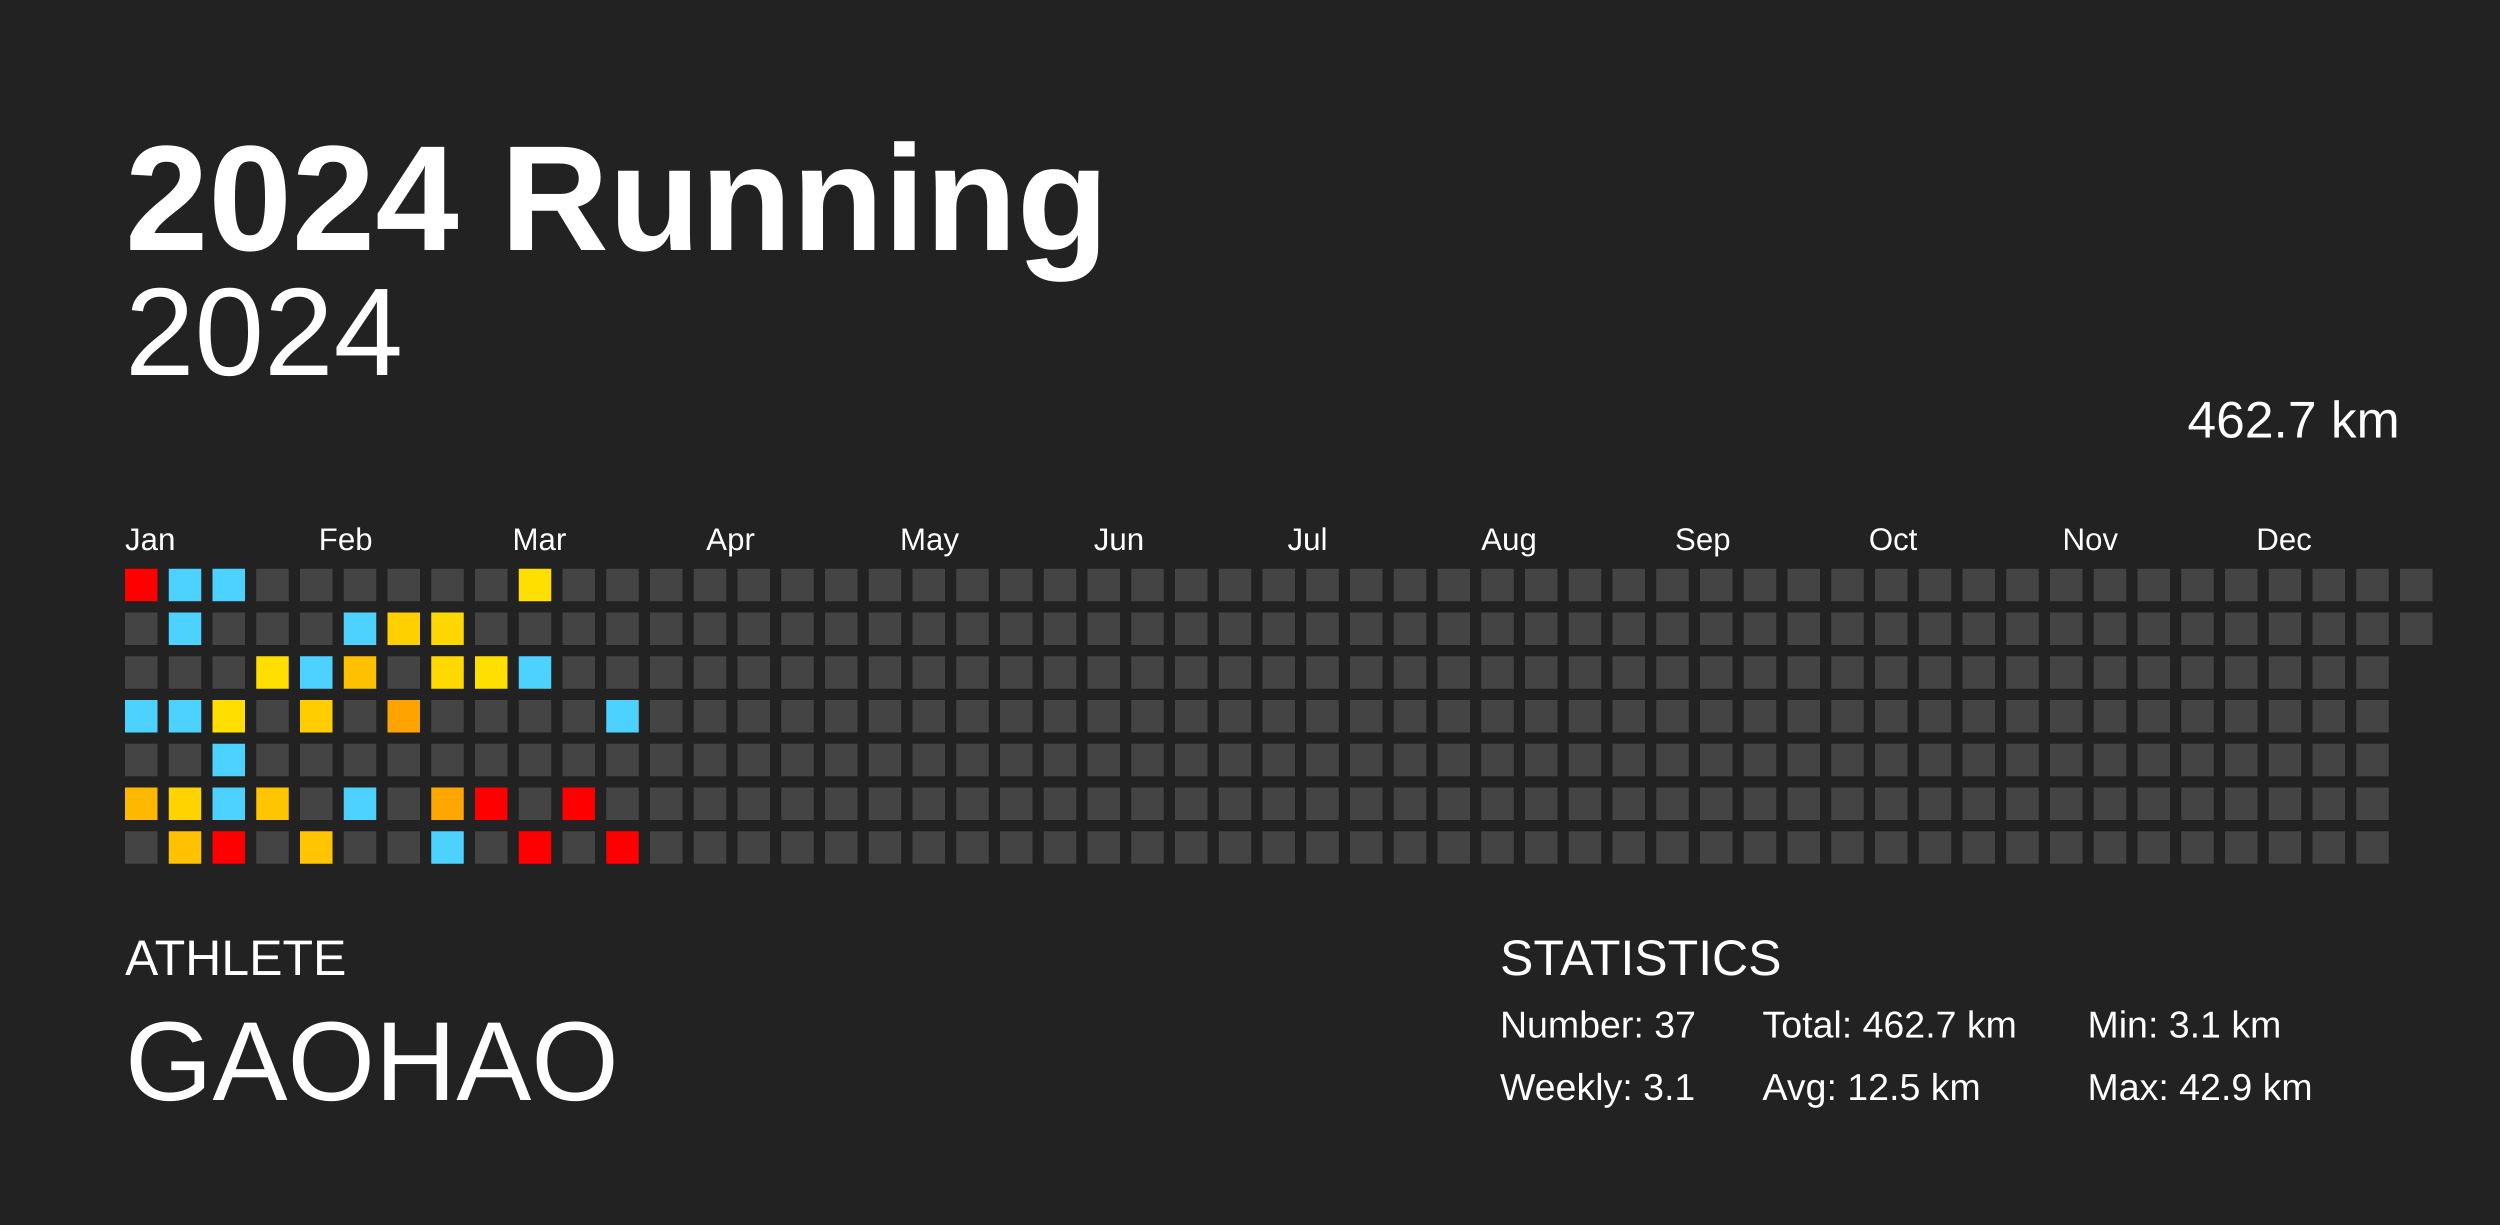
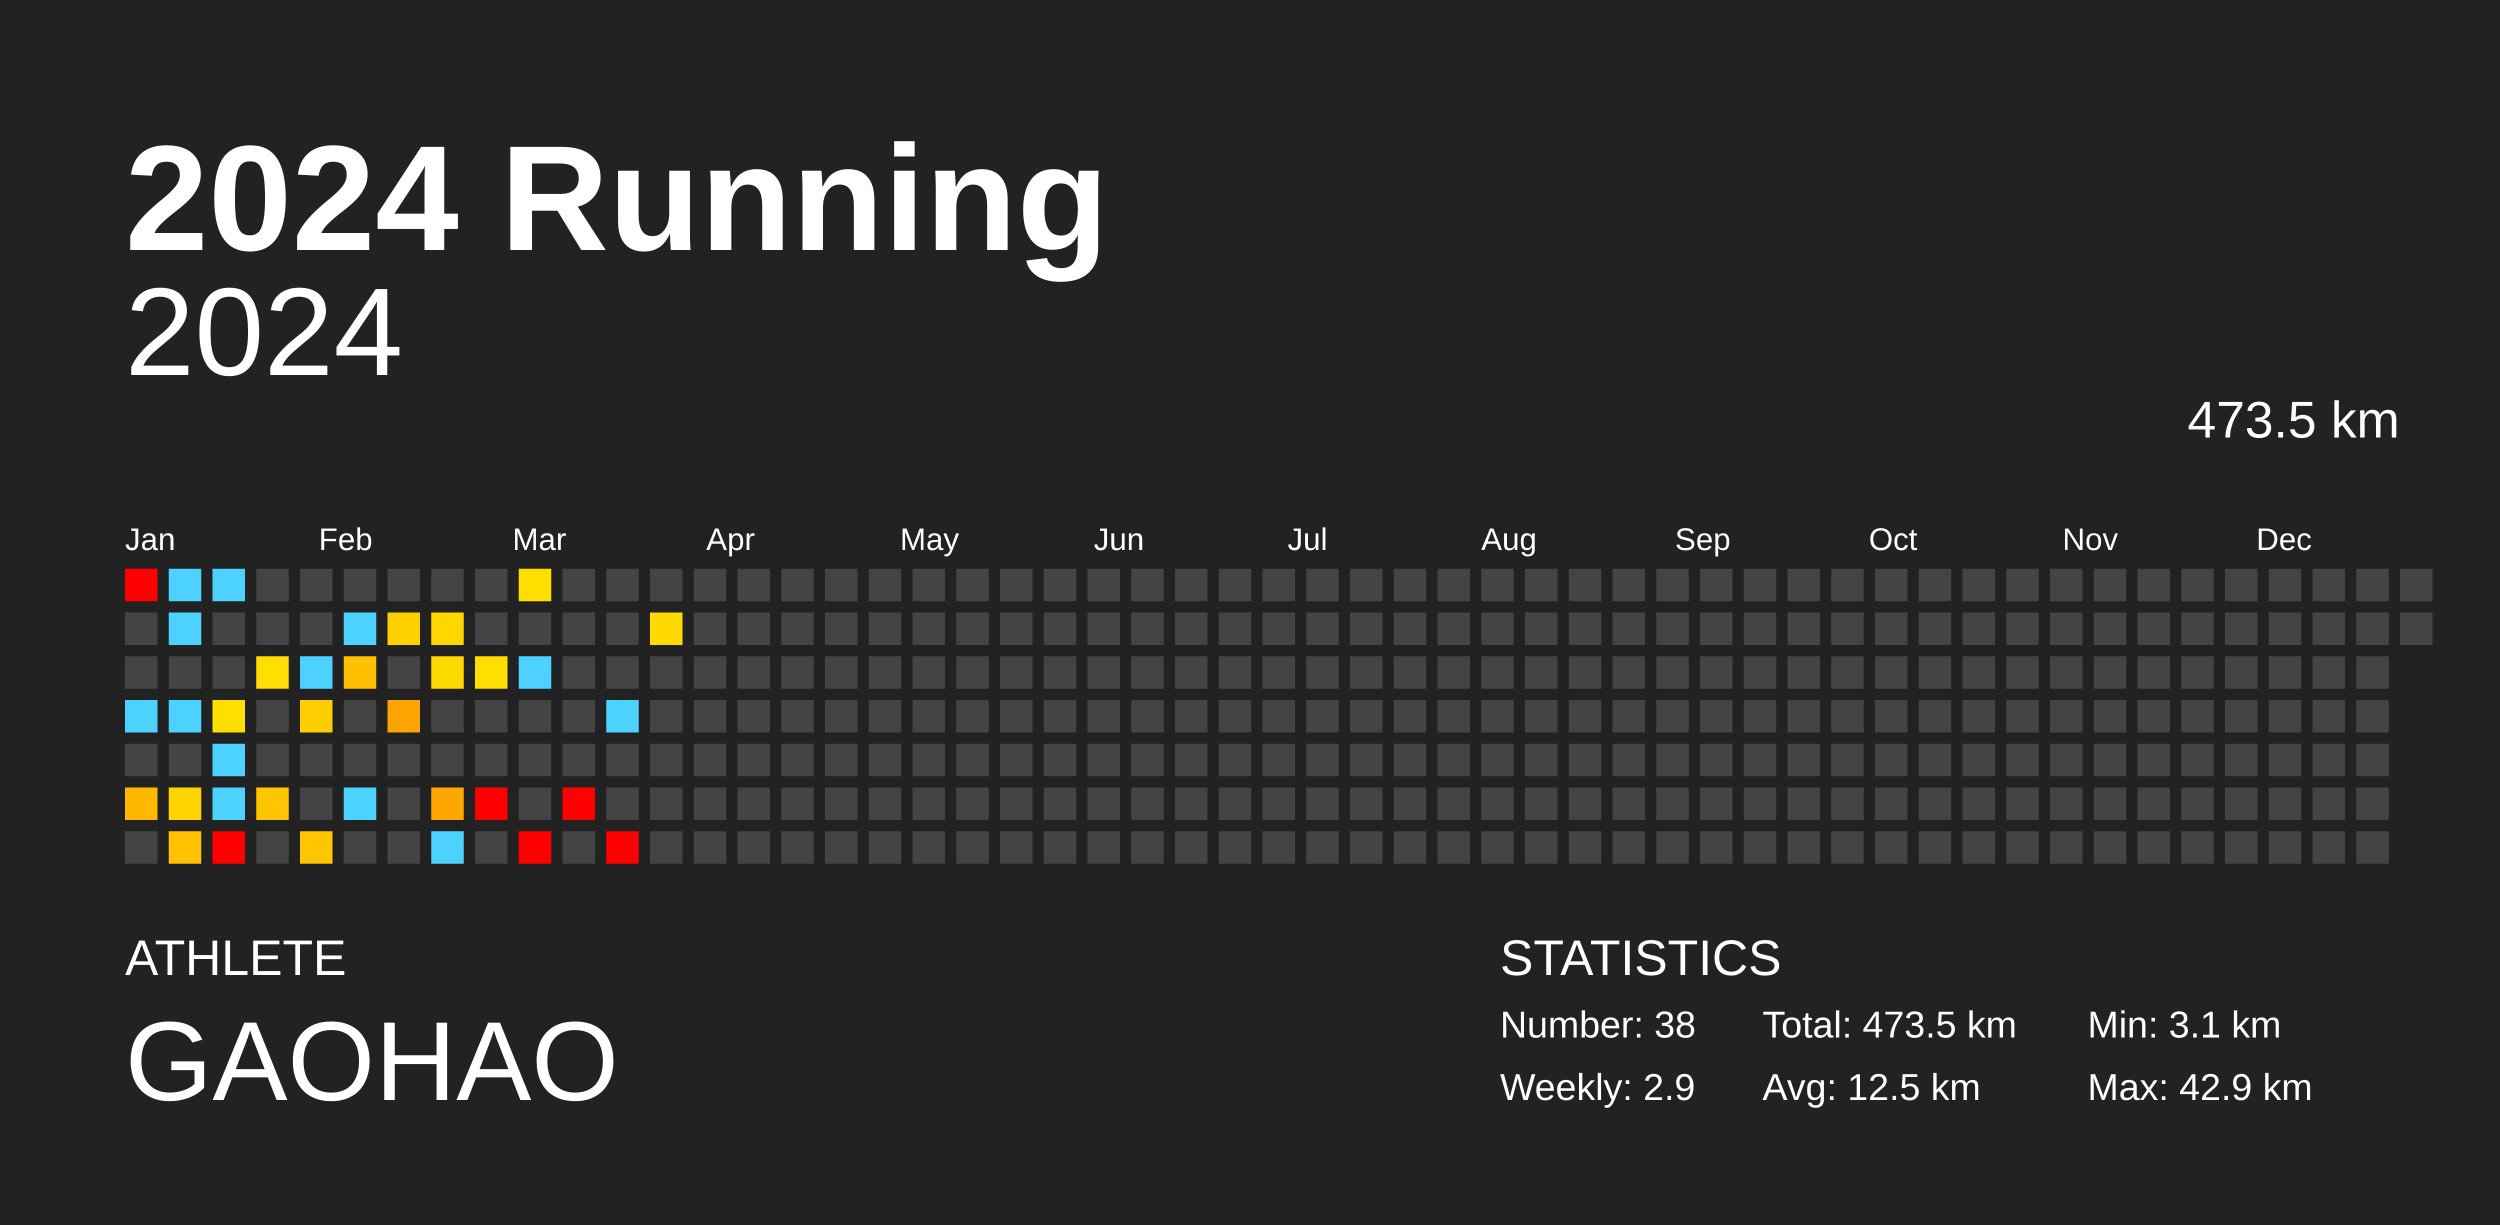
<svg xmlns="http://www.w3.org/2000/svg" baseProfile="full" height="98mm" version="1.1" viewBox="0,0,200,98" width="200mm">
  <defs />
  <rect fill="#222222" height="98" width="200" x="0" y="0" />
  <text fill="#FFFFFF" style="font-size:12px; font-family:Arial; font-weight:bold;" x="10" y="20">2024 Running</text>
  <text fill="#FFFFFF" style="font-size:4px; font-family:Arial" x="10" y="78">ATHLETE</text>
  <text fill="#FFFFFF" style="font-size:9px; font-family:Arial" x="10" y="88">GAOHAO</text>
  <text fill="#FFFFFF" style="font-size:4px; font-family:Arial" x="120" y="78">STATISTICS</text>
-   <text fill="#FFFFFF" style="font-size:3px; font-family:Arial" x="120" y="83">Number: 37</text>
-   <text fill="#FFFFFF" style="font-size:3px; font-family:Arial" x="120" y="88">Weekly: 3.1</text>
-   <text fill="#FFFFFF" style="font-size:3px; font-family:Arial" x="141" y="83">Total: 462.7 km</text>
+   <text fill="#FFFFFF" style="font-size:3px; font-family:Arial" x="120" y="83">Number: 38</text>
+   <text fill="#FFFFFF" style="font-size:3px; font-family:Arial" x="120" y="88">Weekly: 2.9</text>
+   <text fill="#FFFFFF" style="font-size:3px; font-family:Arial" x="141" y="83">Total: 473.5 km</text>
  <text fill="#FFFFFF" style="font-size:3px; font-family:Arial" x="141" y="88">Avg: 12.5 km</text>
  <text fill="#FFFFFF" style="font-size:3px; font-family:Arial" x="167" y="83">Min: 3.1 km</text>
  <text fill="#FFFFFF" style="font-size:3px; font-family:Arial" x="167" y="88">Max: 42.9 km</text>
  <text alignment-baseline="hanging" fill="#FFFFFF" style="font-size:10.0px; font-family:Arial;" x="10" y="30">2024</text>
-   <text alignment-baseline="hanging" fill="#FFFFFF" style="font-size:4.125px; font-family:Arial;" x="175" y="35">462.7 km</text>
+   <text alignment-baseline="hanging" fill="#FFFFFF" style="font-size:4.125px; font-family:Arial;" x="175" y="35">473.5 km</text>
  <text fill="#FFFFFF" style="font-size:2.5px; font-family:Arial" x="10.0" y="44">Jan</text>
  <text fill="#FFFFFF" style="font-size:2.5px; font-family:Arial" x="25.5" y="44">Feb</text>
  <text fill="#FFFFFF" style="font-size:2.5px; font-family:Arial" x="41.0" y="44">Mar</text>
  <text fill="#FFFFFF" style="font-size:2.5px; font-family:Arial" x="56.5" y="44">Apr</text>
  <text fill="#FFFFFF" style="font-size:2.5px; font-family:Arial" x="72.0" y="44">May</text>
  <text fill="#FFFFFF" style="font-size:2.5px; font-family:Arial" x="87.5" y="44">Jun</text>
  <text fill="#FFFFFF" style="font-size:2.5px; font-family:Arial" x="103.0" y="44">Jul</text>
  <text fill="#FFFFFF" style="font-size:2.5px; font-family:Arial" x="118.5" y="44">Aug</text>
  <text fill="#FFFFFF" style="font-size:2.5px; font-family:Arial" x="134.0" y="44">Sep</text>
  <text fill="#FFFFFF" style="font-size:2.5px; font-family:Arial" x="149.5" y="44">Oct</text>
  <text fill="#FFFFFF" style="font-size:2.5px; font-family:Arial" x="165.0" y="44">Nov</text>
  <text fill="#FFFFFF" style="font-size:2.5px; font-family:Arial" x="180.5" y="44">Dec</text>
  <rect fill="red" height="2.6" width="2.6" x="10.0" y="45.5" />
  <rect fill="#444444" height="2.6" width="2.6" x="10.0" y="49.0" />
  <rect fill="#444444" height="2.6" width="2.6" x="10.0" y="52.5" />
  <rect fill="#4dd2ff" height="2.6" width="2.6" x="10.0" y="56.0" />
  <rect fill="#444444" height="2.6" width="2.6" x="10.0" y="59.5" />
  <rect fill="#ffb800" height="2.6" width="2.6" x="10.0" y="63.0" />
  <rect fill="#444444" height="2.6" width="2.6" x="10.0" y="66.5" />
  <rect fill="#4dd2ff" height="2.6" width="2.6" x="13.5" y="45.5" />
  <rect fill="#4dd2ff" height="2.6" width="2.6" x="13.5" y="49.0" />
  <rect fill="#444444" height="2.6" width="2.6" x="13.5" y="52.5" />
  <rect fill="#4dd2ff" height="2.6" width="2.6" x="13.5" y="56.0" />
  <rect fill="#444444" height="2.6" width="2.6" x="13.5" y="59.5" />
  <rect fill="#ffd300" height="2.6" width="2.6" x="13.5" y="63.0" />
  <rect fill="#ffc100" height="2.6" width="2.6" x="13.5" y="66.5" />
  <rect fill="#4dd2ff" height="2.6" width="2.6" x="17.0" y="45.5" />
  <rect fill="#444444" height="2.6" width="2.6" x="17.0" y="49.0" />
  <rect fill="#444444" height="2.6" width="2.6" x="17.0" y="52.5" />
  <rect fill="#ffde00" height="2.6" width="2.6" x="17.0" y="56.0" />
  <rect fill="#4dd2ff" height="2.6" width="2.6" x="17.0" y="59.5" />
  <rect fill="#4dd2ff" height="2.6" width="2.6" x="17.0" y="63.0" />
  <rect fill="red" height="2.6" width="2.6" x="17.0" y="66.5" />
  <rect fill="#444444" height="2.6" width="2.6" x="20.5" y="45.5" />
  <rect fill="#444444" height="2.6" width="2.6" x="20.5" y="49.0" />
  <rect fill="#ffde00" height="2.6" width="2.6" x="20.5" y="52.5" />
  <rect fill="#444444" height="2.6" width="2.6" x="20.5" y="56.0" />
  <rect fill="#444444" height="2.6" width="2.6" x="20.5" y="59.5" />
  <rect fill="#ffc500" height="2.6" width="2.6" x="20.5" y="63.0" />
  <rect fill="#444444" height="2.6" width="2.6" x="20.5" y="66.5" />
  <rect fill="#444444" height="2.6" width="2.6" x="24.0" y="45.5" />
  <rect fill="#444444" height="2.6" width="2.6" x="24.0" y="49.0" />
  <rect fill="#4dd2ff" height="2.6" width="2.6" x="24.0" y="52.5" />
  <rect fill="#ffcd00" height="2.6" width="2.6" x="24.0" y="56.0" />
  <rect fill="#444444" height="2.6" width="2.6" x="24.0" y="59.5" />
  <rect fill="#444444" height="2.6" width="2.6" x="24.0" y="63.0" />
  <rect fill="#ffc500" height="2.6" width="2.6" x="24.0" y="66.5" />
  <rect fill="#444444" height="2.6" width="2.6" x="27.5" y="45.5" />
  <rect fill="#4dd2ff" height="2.6" width="2.6" x="27.5" y="49.0" />
  <rect fill="#ffc000" height="2.6" width="2.6" x="27.5" y="52.5" />
  <rect fill="#444444" height="2.6" width="2.6" x="27.5" y="56.0" />
  <rect fill="#444444" height="2.6" width="2.6" x="27.5" y="59.5" />
  <rect fill="#4dd2ff" height="2.6" width="2.6" x="27.5" y="63.0" />
  <rect fill="#444444" height="2.6" width="2.6" x="27.5" y="66.5" />
  <rect fill="#444444" height="2.6" width="2.6" x="31.0" y="45.5" />
  <rect fill="#ffd000" height="2.6" width="2.6" x="31.0" y="49.0" />
  <rect fill="#444444" height="2.6" width="2.6" x="31.0" y="52.5" />
  <rect fill="#ffa300" height="2.6" width="2.6" x="31.0" y="56.0" />
  <rect fill="#444444" height="2.6" width="2.6" x="31.0" y="59.5" />
  <rect fill="#444444" height="2.6" width="2.6" x="31.0" y="63.0" />
  <rect fill="#444444" height="2.6" width="2.6" x="31.0" y="66.5" />
  <rect fill="#444444" height="2.6" width="2.6" x="34.5" y="45.5" />
  <rect fill="#ffd700" height="2.6" width="2.6" x="34.5" y="49.0" />
  <rect fill="#ffda00" height="2.6" width="2.6" x="34.5" y="52.5" />
  <rect fill="#444444" height="2.6" width="2.6" x="34.5" y="56.0" />
  <rect fill="#444444" height="2.6" width="2.6" x="34.5" y="59.5" />
  <rect fill="#ffa700" height="2.6" width="2.6" x="34.5" y="63.0" />
  <rect fill="#4dd2ff" height="2.6" width="2.6" x="34.5" y="66.5" />
  <rect fill="#444444" height="2.6" width="2.6" x="38.0" y="45.5" />
  <rect fill="#444444" height="2.6" width="2.6" x="38.0" y="49.0" />
  <rect fill="#ffdf00" height="2.6" width="2.6" x="38.0" y="52.5" />
  <rect fill="#444444" height="2.6" width="2.6" x="38.0" y="56.0" />
  <rect fill="#444444" height="2.6" width="2.6" x="38.0" y="59.5" />
  <rect fill="red" height="2.6" width="2.6" x="38.0" y="63.0" />
  <rect fill="#444444" height="2.6" width="2.6" x="38.0" y="66.5" />
  <rect fill="#ffdf00" height="2.6" width="2.6" x="41.5" y="45.5" />
  <rect fill="#444444" height="2.6" width="2.6" x="41.5" y="49.0" />
  <rect fill="#4dd2ff" height="2.6" width="2.6" x="41.5" y="52.5" />
  <rect fill="#444444" height="2.6" width="2.6" x="41.5" y="56.0" />
  <rect fill="#444444" height="2.6" width="2.6" x="41.5" y="59.5" />
  <rect fill="#444444" height="2.6" width="2.6" x="41.5" y="63.0" />
  <rect fill="red" height="2.6" width="2.6" x="41.5" y="66.5" />
  <rect fill="#444444" height="2.6" width="2.6" x="45.0" y="45.5" />
  <rect fill="#444444" height="2.6" width="2.6" x="45.0" y="49.0" />
  <rect fill="#444444" height="2.6" width="2.6" x="45.0" y="52.5" />
  <rect fill="#444444" height="2.6" width="2.6" x="45.0" y="56.0" />
  <rect fill="#444444" height="2.6" width="2.6" x="45.0" y="59.5" />
  <rect fill="red" height="2.6" width="2.6" x="45.0" y="63.0" />
  <rect fill="#444444" height="2.6" width="2.6" x="45.0" y="66.5" />
  <rect fill="#444444" height="2.6" width="2.6" x="48.5" y="45.5" />
  <rect fill="#444444" height="2.6" width="2.6" x="48.5" y="49.0" />
  <rect fill="#444444" height="2.6" width="2.6" x="48.5" y="52.5" />
  <rect fill="#4dd2ff" height="2.6" width="2.6" x="48.5" y="56.0" />
  <rect fill="#444444" height="2.6" width="2.6" x="48.5" y="59.5" />
  <rect fill="#444444" height="2.6" width="2.6" x="48.5" y="63.0" />
  <rect fill="red" height="2.6" width="2.6" x="48.5" y="66.5" />
  <rect fill="#444444" height="2.6" width="2.6" x="52.0" y="45.5" />
-   <rect fill="#444444" height="2.6" width="2.6" x="52.0" y="49.0" />
+   <rect fill="#ffda00" height="2.6" width="2.6" x="52.0" y="49.0" />
  <rect fill="#444444" height="2.6" width="2.6" x="52.0" y="52.5" />
  <rect fill="#444444" height="2.6" width="2.6" x="52.0" y="56.0" />
  <rect fill="#444444" height="2.6" width="2.6" x="52.0" y="59.5" />
  <rect fill="#444444" height="2.6" width="2.6" x="52.0" y="63.0" />
  <rect fill="#444444" height="2.6" width="2.6" x="52.0" y="66.5" />
  <rect fill="#444444" height="2.6" width="2.6" x="55.5" y="45.5" />
  <rect fill="#444444" height="2.6" width="2.6" x="55.5" y="49.0" />
  <rect fill="#444444" height="2.6" width="2.6" x="55.5" y="52.5" />
  <rect fill="#444444" height="2.6" width="2.6" x="55.5" y="56.0" />
  <rect fill="#444444" height="2.6" width="2.6" x="55.5" y="59.5" />
  <rect fill="#444444" height="2.6" width="2.6" x="55.5" y="63.0" />
  <rect fill="#444444" height="2.6" width="2.6" x="55.5" y="66.5" />
  <rect fill="#444444" height="2.6" width="2.6" x="59.0" y="45.5" />
  <rect fill="#444444" height="2.6" width="2.6" x="59.0" y="49.0" />
  <rect fill="#444444" height="2.6" width="2.6" x="59.0" y="52.5" />
  <rect fill="#444444" height="2.6" width="2.6" x="59.0" y="56.0" />
  <rect fill="#444444" height="2.6" width="2.6" x="59.0" y="59.5" />
  <rect fill="#444444" height="2.6" width="2.6" x="59.0" y="63.0" />
  <rect fill="#444444" height="2.6" width="2.6" x="59.0" y="66.5" />
  <rect fill="#444444" height="2.6" width="2.6" x="62.5" y="45.5" />
  <rect fill="#444444" height="2.6" width="2.6" x="62.5" y="49.0" />
  <rect fill="#444444" height="2.6" width="2.6" x="62.5" y="52.5" />
  <rect fill="#444444" height="2.6" width="2.6" x="62.5" y="56.0" />
  <rect fill="#444444" height="2.6" width="2.6" x="62.5" y="59.5" />
  <rect fill="#444444" height="2.6" width="2.6" x="62.5" y="63.0" />
  <rect fill="#444444" height="2.6" width="2.6" x="62.5" y="66.5" />
  <rect fill="#444444" height="2.6" width="2.6" x="66.0" y="45.5" />
  <rect fill="#444444" height="2.6" width="2.6" x="66.0" y="49.0" />
  <rect fill="#444444" height="2.6" width="2.6" x="66.0" y="52.5" />
  <rect fill="#444444" height="2.6" width="2.6" x="66.0" y="56.0" />
  <rect fill="#444444" height="2.6" width="2.6" x="66.0" y="59.5" />
  <rect fill="#444444" height="2.6" width="2.6" x="66.0" y="63.0" />
  <rect fill="#444444" height="2.6" width="2.6" x="66.0" y="66.5" />
  <rect fill="#444444" height="2.6" width="2.6" x="69.5" y="45.5" />
  <rect fill="#444444" height="2.6" width="2.6" x="69.5" y="49.0" />
  <rect fill="#444444" height="2.6" width="2.6" x="69.5" y="52.5" />
  <rect fill="#444444" height="2.6" width="2.6" x="69.5" y="56.0" />
  <rect fill="#444444" height="2.6" width="2.6" x="69.5" y="59.5" />
  <rect fill="#444444" height="2.6" width="2.6" x="69.5" y="63.0" />
  <rect fill="#444444" height="2.6" width="2.6" x="69.5" y="66.5" />
  <rect fill="#444444" height="2.6" width="2.6" x="73.0" y="45.5" />
  <rect fill="#444444" height="2.6" width="2.6" x="73.0" y="49.0" />
  <rect fill="#444444" height="2.6" width="2.6" x="73.0" y="52.5" />
  <rect fill="#444444" height="2.6" width="2.6" x="73.0" y="56.0" />
  <rect fill="#444444" height="2.6" width="2.6" x="73.0" y="59.5" />
  <rect fill="#444444" height="2.6" width="2.6" x="73.0" y="63.0" />
  <rect fill="#444444" height="2.6" width="2.6" x="73.0" y="66.5" />
  <rect fill="#444444" height="2.6" width="2.6" x="76.5" y="45.5" />
  <rect fill="#444444" height="2.6" width="2.6" x="76.5" y="49.0" />
  <rect fill="#444444" height="2.6" width="2.6" x="76.5" y="52.5" />
  <rect fill="#444444" height="2.6" width="2.6" x="76.5" y="56.0" />
  <rect fill="#444444" height="2.6" width="2.6" x="76.5" y="59.5" />
  <rect fill="#444444" height="2.6" width="2.6" x="76.5" y="63.0" />
  <rect fill="#444444" height="2.6" width="2.6" x="76.5" y="66.5" />
  <rect fill="#444444" height="2.6" width="2.6" x="80.0" y="45.5" />
  <rect fill="#444444" height="2.6" width="2.6" x="80.0" y="49.0" />
  <rect fill="#444444" height="2.6" width="2.6" x="80.0" y="52.5" />
  <rect fill="#444444" height="2.6" width="2.6" x="80.0" y="56.0" />
  <rect fill="#444444" height="2.6" width="2.6" x="80.0" y="59.5" />
  <rect fill="#444444" height="2.6" width="2.6" x="80.0" y="63.0" />
  <rect fill="#444444" height="2.6" width="2.6" x="80.0" y="66.5" />
  <rect fill="#444444" height="2.6" width="2.6" x="83.5" y="45.5" />
  <rect fill="#444444" height="2.6" width="2.6" x="83.5" y="49.0" />
  <rect fill="#444444" height="2.6" width="2.6" x="83.5" y="52.5" />
  <rect fill="#444444" height="2.6" width="2.6" x="83.5" y="56.0" />
  <rect fill="#444444" height="2.6" width="2.6" x="83.5" y="59.5" />
  <rect fill="#444444" height="2.6" width="2.6" x="83.5" y="63.0" />
  <rect fill="#444444" height="2.6" width="2.6" x="83.5" y="66.5" />
  <rect fill="#444444" height="2.6" width="2.6" x="87.0" y="45.5" />
  <rect fill="#444444" height="2.6" width="2.6" x="87.0" y="49.0" />
  <rect fill="#444444" height="2.6" width="2.6" x="87.0" y="52.5" />
  <rect fill="#444444" height="2.6" width="2.6" x="87.0" y="56.0" />
  <rect fill="#444444" height="2.6" width="2.6" x="87.0" y="59.5" />
  <rect fill="#444444" height="2.6" width="2.6" x="87.0" y="63.0" />
  <rect fill="#444444" height="2.6" width="2.6" x="87.0" y="66.5" />
  <rect fill="#444444" height="2.6" width="2.6" x="90.5" y="45.5" />
  <rect fill="#444444" height="2.6" width="2.6" x="90.5" y="49.0" />
  <rect fill="#444444" height="2.6" width="2.6" x="90.5" y="52.5" />
  <rect fill="#444444" height="2.6" width="2.6" x="90.5" y="56.0" />
  <rect fill="#444444" height="2.6" width="2.6" x="90.5" y="59.5" />
  <rect fill="#444444" height="2.6" width="2.6" x="90.5" y="63.0" />
  <rect fill="#444444" height="2.6" width="2.6" x="90.5" y="66.5" />
  <rect fill="#444444" height="2.6" width="2.6" x="94.0" y="45.5" />
  <rect fill="#444444" height="2.6" width="2.6" x="94.0" y="49.0" />
  <rect fill="#444444" height="2.6" width="2.6" x="94.0" y="52.5" />
  <rect fill="#444444" height="2.6" width="2.6" x="94.0" y="56.0" />
  <rect fill="#444444" height="2.6" width="2.6" x="94.0" y="59.5" />
  <rect fill="#444444" height="2.6" width="2.6" x="94.0" y="63.0" />
  <rect fill="#444444" height="2.6" width="2.6" x="94.0" y="66.5" />
  <rect fill="#444444" height="2.6" width="2.6" x="97.5" y="45.5" />
  <rect fill="#444444" height="2.6" width="2.6" x="97.5" y="49.0" />
  <rect fill="#444444" height="2.6" width="2.6" x="97.5" y="52.5" />
  <rect fill="#444444" height="2.6" width="2.6" x="97.5" y="56.0" />
  <rect fill="#444444" height="2.6" width="2.6" x="97.5" y="59.5" />
  <rect fill="#444444" height="2.6" width="2.6" x="97.5" y="63.0" />
  <rect fill="#444444" height="2.6" width="2.6" x="97.5" y="66.5" />
  <rect fill="#444444" height="2.6" width="2.6" x="101.0" y="45.5" />
  <rect fill="#444444" height="2.6" width="2.6" x="101.0" y="49.0" />
  <rect fill="#444444" height="2.6" width="2.6" x="101.0" y="52.5" />
  <rect fill="#444444" height="2.6" width="2.6" x="101.0" y="56.0" />
  <rect fill="#444444" height="2.6" width="2.6" x="101.0" y="59.5" />
  <rect fill="#444444" height="2.6" width="2.6" x="101.0" y="63.0" />
  <rect fill="#444444" height="2.6" width="2.6" x="101.0" y="66.5" />
  <rect fill="#444444" height="2.6" width="2.6" x="104.5" y="45.5" />
  <rect fill="#444444" height="2.6" width="2.6" x="104.5" y="49.0" />
  <rect fill="#444444" height="2.6" width="2.6" x="104.5" y="52.5" />
  <rect fill="#444444" height="2.6" width="2.6" x="104.5" y="56.0" />
  <rect fill="#444444" height="2.6" width="2.6" x="104.5" y="59.5" />
  <rect fill="#444444" height="2.6" width="2.6" x="104.5" y="63.0" />
  <rect fill="#444444" height="2.6" width="2.6" x="104.5" y="66.5" />
  <rect fill="#444444" height="2.6" width="2.6" x="108.0" y="45.5" />
  <rect fill="#444444" height="2.6" width="2.6" x="108.0" y="49.0" />
  <rect fill="#444444" height="2.6" width="2.6" x="108.0" y="52.5" />
  <rect fill="#444444" height="2.6" width="2.6" x="108.0" y="56.0" />
  <rect fill="#444444" height="2.6" width="2.6" x="108.0" y="59.5" />
  <rect fill="#444444" height="2.6" width="2.6" x="108.0" y="63.0" />
  <rect fill="#444444" height="2.6" width="2.6" x="108.0" y="66.5" />
  <rect fill="#444444" height="2.6" width="2.6" x="111.5" y="45.5" />
  <rect fill="#444444" height="2.6" width="2.6" x="111.5" y="49.0" />
  <rect fill="#444444" height="2.6" width="2.6" x="111.5" y="52.5" />
  <rect fill="#444444" height="2.6" width="2.6" x="111.5" y="56.0" />
  <rect fill="#444444" height="2.6" width="2.6" x="111.5" y="59.5" />
  <rect fill="#444444" height="2.6" width="2.6" x="111.5" y="63.0" />
  <rect fill="#444444" height="2.6" width="2.6" x="111.5" y="66.5" />
  <rect fill="#444444" height="2.6" width="2.6" x="115.0" y="45.5" />
  <rect fill="#444444" height="2.6" width="2.6" x="115.0" y="49.0" />
  <rect fill="#444444" height="2.6" width="2.6" x="115.0" y="52.5" />
  <rect fill="#444444" height="2.6" width="2.6" x="115.0" y="56.0" />
  <rect fill="#444444" height="2.6" width="2.6" x="115.0" y="59.5" />
  <rect fill="#444444" height="2.6" width="2.6" x="115.0" y="63.0" />
  <rect fill="#444444" height="2.6" width="2.6" x="115.0" y="66.5" />
  <rect fill="#444444" height="2.6" width="2.6" x="118.5" y="45.5" />
  <rect fill="#444444" height="2.6" width="2.6" x="118.5" y="49.0" />
  <rect fill="#444444" height="2.6" width="2.6" x="118.5" y="52.5" />
  <rect fill="#444444" height="2.6" width="2.6" x="118.5" y="56.0" />
  <rect fill="#444444" height="2.6" width="2.6" x="118.5" y="59.5" />
  <rect fill="#444444" height="2.6" width="2.6" x="118.5" y="63.0" />
  <rect fill="#444444" height="2.6" width="2.6" x="118.5" y="66.5" />
  <rect fill="#444444" height="2.6" width="2.6" x="122.0" y="45.5" />
  <rect fill="#444444" height="2.6" width="2.6" x="122.0" y="49.0" />
  <rect fill="#444444" height="2.6" width="2.6" x="122.0" y="52.5" />
  <rect fill="#444444" height="2.6" width="2.6" x="122.0" y="56.0" />
  <rect fill="#444444" height="2.6" width="2.6" x="122.0" y="59.5" />
  <rect fill="#444444" height="2.6" width="2.6" x="122.0" y="63.0" />
  <rect fill="#444444" height="2.6" width="2.6" x="122.0" y="66.5" />
  <rect fill="#444444" height="2.6" width="2.6" x="125.5" y="45.5" />
  <rect fill="#444444" height="2.6" width="2.6" x="125.5" y="49.0" />
  <rect fill="#444444" height="2.6" width="2.6" x="125.5" y="52.5" />
  <rect fill="#444444" height="2.6" width="2.6" x="125.5" y="56.0" />
  <rect fill="#444444" height="2.6" width="2.6" x="125.5" y="59.5" />
  <rect fill="#444444" height="2.6" width="2.6" x="125.5" y="63.0" />
  <rect fill="#444444" height="2.6" width="2.6" x="125.5" y="66.5" />
  <rect fill="#444444" height="2.6" width="2.6" x="129.0" y="45.5" />
  <rect fill="#444444" height="2.6" width="2.6" x="129.0" y="49.0" />
  <rect fill="#444444" height="2.6" width="2.6" x="129.0" y="52.5" />
  <rect fill="#444444" height="2.6" width="2.6" x="129.0" y="56.0" />
  <rect fill="#444444" height="2.6" width="2.6" x="129.0" y="59.5" />
  <rect fill="#444444" height="2.6" width="2.6" x="129.0" y="63.0" />
  <rect fill="#444444" height="2.6" width="2.6" x="129.0" y="66.5" />
  <rect fill="#444444" height="2.6" width="2.6" x="132.5" y="45.5" />
  <rect fill="#444444" height="2.6" width="2.6" x="132.5" y="49.0" />
  <rect fill="#444444" height="2.6" width="2.6" x="132.5" y="52.5" />
  <rect fill="#444444" height="2.6" width="2.6" x="132.5" y="56.0" />
  <rect fill="#444444" height="2.6" width="2.6" x="132.5" y="59.5" />
  <rect fill="#444444" height="2.6" width="2.6" x="132.5" y="63.0" />
  <rect fill="#444444" height="2.6" width="2.6" x="132.5" y="66.5" />
  <rect fill="#444444" height="2.6" width="2.6" x="136.0" y="45.5" />
  <rect fill="#444444" height="2.6" width="2.6" x="136.0" y="49.0" />
  <rect fill="#444444" height="2.6" width="2.6" x="136.0" y="52.5" />
  <rect fill="#444444" height="2.6" width="2.6" x="136.0" y="56.0" />
  <rect fill="#444444" height="2.6" width="2.6" x="136.0" y="59.5" />
  <rect fill="#444444" height="2.6" width="2.6" x="136.0" y="63.0" />
  <rect fill="#444444" height="2.6" width="2.6" x="136.0" y="66.5" />
  <rect fill="#444444" height="2.6" width="2.6" x="139.5" y="45.5" />
  <rect fill="#444444" height="2.6" width="2.6" x="139.5" y="49.0" />
  <rect fill="#444444" height="2.6" width="2.6" x="139.5" y="52.5" />
  <rect fill="#444444" height="2.6" width="2.6" x="139.5" y="56.0" />
  <rect fill="#444444" height="2.6" width="2.6" x="139.5" y="59.5" />
  <rect fill="#444444" height="2.6" width="2.6" x="139.5" y="63.0" />
  <rect fill="#444444" height="2.6" width="2.6" x="139.5" y="66.5" />
  <rect fill="#444444" height="2.6" width="2.6" x="143.0" y="45.5" />
  <rect fill="#444444" height="2.6" width="2.6" x="143.0" y="49.0" />
  <rect fill="#444444" height="2.6" width="2.6" x="143.0" y="52.5" />
  <rect fill="#444444" height="2.6" width="2.6" x="143.0" y="56.0" />
  <rect fill="#444444" height="2.6" width="2.6" x="143.0" y="59.5" />
  <rect fill="#444444" height="2.6" width="2.6" x="143.0" y="63.0" />
  <rect fill="#444444" height="2.6" width="2.6" x="143.0" y="66.5" />
  <rect fill="#444444" height="2.6" width="2.6" x="146.5" y="45.5" />
  <rect fill="#444444" height="2.6" width="2.6" x="146.5" y="49.0" />
  <rect fill="#444444" height="2.6" width="2.6" x="146.5" y="52.5" />
  <rect fill="#444444" height="2.6" width="2.6" x="146.5" y="56.0" />
  <rect fill="#444444" height="2.6" width="2.6" x="146.5" y="59.5" />
  <rect fill="#444444" height="2.6" width="2.6" x="146.5" y="63.0" />
  <rect fill="#444444" height="2.6" width="2.6" x="146.5" y="66.5" />
  <rect fill="#444444" height="2.6" width="2.6" x="150.0" y="45.5" />
  <rect fill="#444444" height="2.6" width="2.6" x="150.0" y="49.0" />
  <rect fill="#444444" height="2.6" width="2.6" x="150.0" y="52.5" />
  <rect fill="#444444" height="2.6" width="2.6" x="150.0" y="56.0" />
  <rect fill="#444444" height="2.6" width="2.6" x="150.0" y="59.5" />
  <rect fill="#444444" height="2.6" width="2.6" x="150.0" y="63.0" />
  <rect fill="#444444" height="2.6" width="2.6" x="150.0" y="66.5" />
  <rect fill="#444444" height="2.6" width="2.6" x="153.5" y="45.5" />
  <rect fill="#444444" height="2.6" width="2.6" x="153.5" y="49.0" />
  <rect fill="#444444" height="2.6" width="2.6" x="153.5" y="52.5" />
  <rect fill="#444444" height="2.6" width="2.6" x="153.5" y="56.0" />
  <rect fill="#444444" height="2.6" width="2.6" x="153.5" y="59.5" />
  <rect fill="#444444" height="2.6" width="2.6" x="153.5" y="63.0" />
  <rect fill="#444444" height="2.6" width="2.6" x="153.5" y="66.5" />
  <rect fill="#444444" height="2.6" width="2.6" x="157.0" y="45.5" />
  <rect fill="#444444" height="2.6" width="2.6" x="157.0" y="49.0" />
  <rect fill="#444444" height="2.6" width="2.6" x="157.0" y="52.5" />
  <rect fill="#444444" height="2.6" width="2.6" x="157.0" y="56.0" />
  <rect fill="#444444" height="2.6" width="2.6" x="157.0" y="59.5" />
  <rect fill="#444444" height="2.6" width="2.6" x="157.0" y="63.0" />
  <rect fill="#444444" height="2.6" width="2.6" x="157.0" y="66.5" />
  <rect fill="#444444" height="2.6" width="2.6" x="160.5" y="45.5" />
  <rect fill="#444444" height="2.6" width="2.6" x="160.5" y="49.0" />
  <rect fill="#444444" height="2.6" width="2.6" x="160.5" y="52.5" />
  <rect fill="#444444" height="2.6" width="2.6" x="160.5" y="56.0" />
  <rect fill="#444444" height="2.6" width="2.6" x="160.5" y="59.5" />
  <rect fill="#444444" height="2.6" width="2.6" x="160.5" y="63.0" />
  <rect fill="#444444" height="2.6" width="2.6" x="160.5" y="66.5" />
  <rect fill="#444444" height="2.6" width="2.6" x="164.0" y="45.5" />
  <rect fill="#444444" height="2.6" width="2.6" x="164.0" y="49.0" />
  <rect fill="#444444" height="2.6" width="2.6" x="164.0" y="52.5" />
  <rect fill="#444444" height="2.6" width="2.6" x="164.0" y="56.0" />
  <rect fill="#444444" height="2.6" width="2.6" x="164.0" y="59.5" />
  <rect fill="#444444" height="2.6" width="2.6" x="164.0" y="63.0" />
  <rect fill="#444444" height="2.6" width="2.6" x="164.0" y="66.5" />
  <rect fill="#444444" height="2.6" width="2.6" x="167.5" y="45.5" />
  <rect fill="#444444" height="2.6" width="2.6" x="167.5" y="49.0" />
  <rect fill="#444444" height="2.6" width="2.6" x="167.5" y="52.5" />
  <rect fill="#444444" height="2.6" width="2.6" x="167.5" y="56.0" />
  <rect fill="#444444" height="2.6" width="2.6" x="167.5" y="59.5" />
  <rect fill="#444444" height="2.6" width="2.6" x="167.5" y="63.0" />
  <rect fill="#444444" height="2.6" width="2.6" x="167.5" y="66.5" />
  <rect fill="#444444" height="2.6" width="2.6" x="171.0" y="45.5" />
  <rect fill="#444444" height="2.6" width="2.6" x="171.0" y="49.0" />
  <rect fill="#444444" height="2.6" width="2.6" x="171.0" y="52.5" />
  <rect fill="#444444" height="2.6" width="2.6" x="171.0" y="56.0" />
  <rect fill="#444444" height="2.6" width="2.6" x="171.0" y="59.5" />
  <rect fill="#444444" height="2.6" width="2.6" x="171.0" y="63.0" />
  <rect fill="#444444" height="2.6" width="2.6" x="171.0" y="66.5" />
  <rect fill="#444444" height="2.6" width="2.6" x="174.5" y="45.5" />
  <rect fill="#444444" height="2.6" width="2.6" x="174.5" y="49.0" />
  <rect fill="#444444" height="2.6" width="2.6" x="174.5" y="52.5" />
  <rect fill="#444444" height="2.6" width="2.6" x="174.5" y="56.0" />
  <rect fill="#444444" height="2.6" width="2.6" x="174.5" y="59.5" />
  <rect fill="#444444" height="2.6" width="2.6" x="174.5" y="63.0" />
  <rect fill="#444444" height="2.6" width="2.6" x="174.5" y="66.5" />
  <rect fill="#444444" height="2.6" width="2.6" x="178.0" y="45.5" />
  <rect fill="#444444" height="2.6" width="2.6" x="178.0" y="49.0" />
  <rect fill="#444444" height="2.6" width="2.6" x="178.0" y="52.5" />
  <rect fill="#444444" height="2.6" width="2.6" x="178.0" y="56.0" />
  <rect fill="#444444" height="2.6" width="2.6" x="178.0" y="59.5" />
  <rect fill="#444444" height="2.6" width="2.6" x="178.0" y="63.0" />
  <rect fill="#444444" height="2.6" width="2.6" x="178.0" y="66.5" />
  <rect fill="#444444" height="2.6" width="2.6" x="181.5" y="45.5" />
  <rect fill="#444444" height="2.6" width="2.6" x="181.5" y="49.0" />
  <rect fill="#444444" height="2.6" width="2.6" x="181.5" y="52.5" />
  <rect fill="#444444" height="2.6" width="2.6" x="181.5" y="56.0" />
  <rect fill="#444444" height="2.6" width="2.6" x="181.5" y="59.5" />
  <rect fill="#444444" height="2.6" width="2.6" x="181.5" y="63.0" />
  <rect fill="#444444" height="2.6" width="2.6" x="181.5" y="66.5" />
  <rect fill="#444444" height="2.6" width="2.6" x="185.0" y="45.5" />
  <rect fill="#444444" height="2.6" width="2.6" x="185.0" y="49.0" />
  <rect fill="#444444" height="2.6" width="2.6" x="185.0" y="52.5" />
  <rect fill="#444444" height="2.6" width="2.6" x="185.0" y="56.0" />
  <rect fill="#444444" height="2.6" width="2.6" x="185.0" y="59.5" />
  <rect fill="#444444" height="2.6" width="2.6" x="185.0" y="63.0" />
  <rect fill="#444444" height="2.6" width="2.6" x="185.0" y="66.5" />
  <rect fill="#444444" height="2.6" width="2.6" x="188.5" y="45.5" />
  <rect fill="#444444" height="2.6" width="2.6" x="188.5" y="49.0" />
  <rect fill="#444444" height="2.6" width="2.6" x="188.5" y="52.5" />
  <rect fill="#444444" height="2.6" width="2.6" x="188.5" y="56.0" />
  <rect fill="#444444" height="2.6" width="2.6" x="188.5" y="59.5" />
  <rect fill="#444444" height="2.6" width="2.6" x="188.5" y="63.0" />
  <rect fill="#444444" height="2.6" width="2.6" x="188.5" y="66.5" />
  <rect fill="#444444" height="2.6" width="2.6" x="192.0" y="45.5" />
  <rect fill="#444444" height="2.6" width="2.6" x="192.0" y="49.0" />
</svg>
